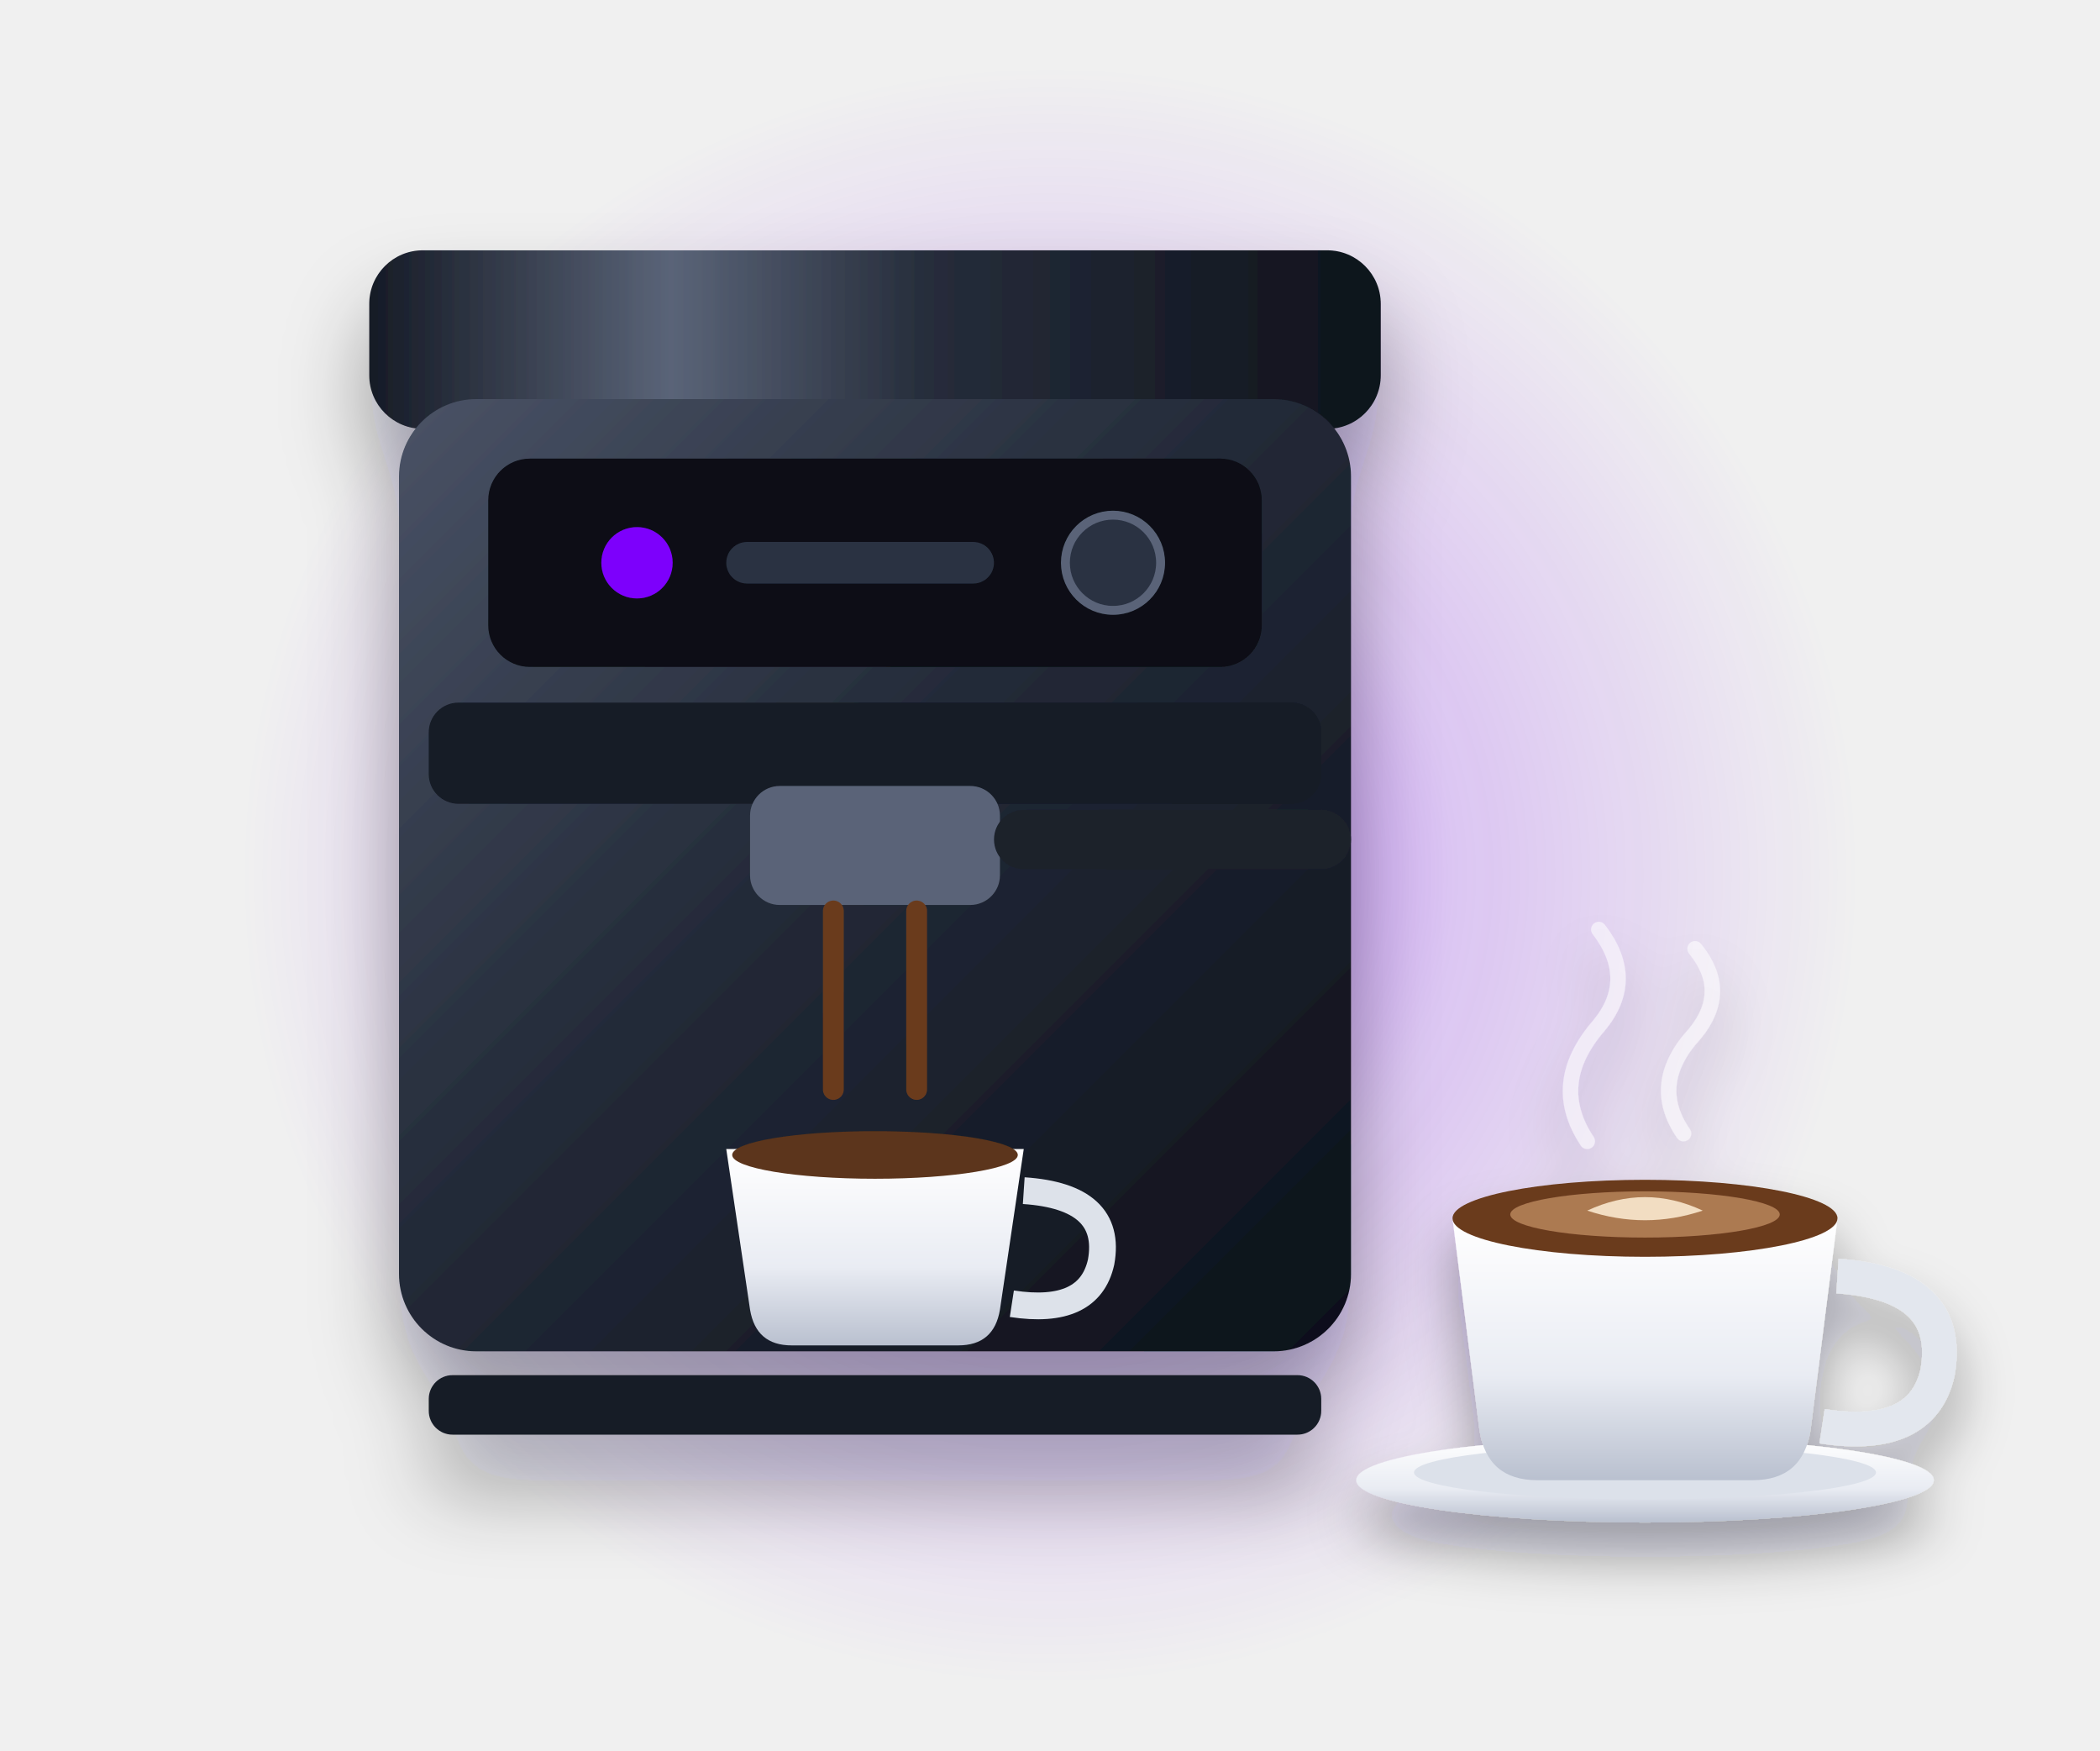
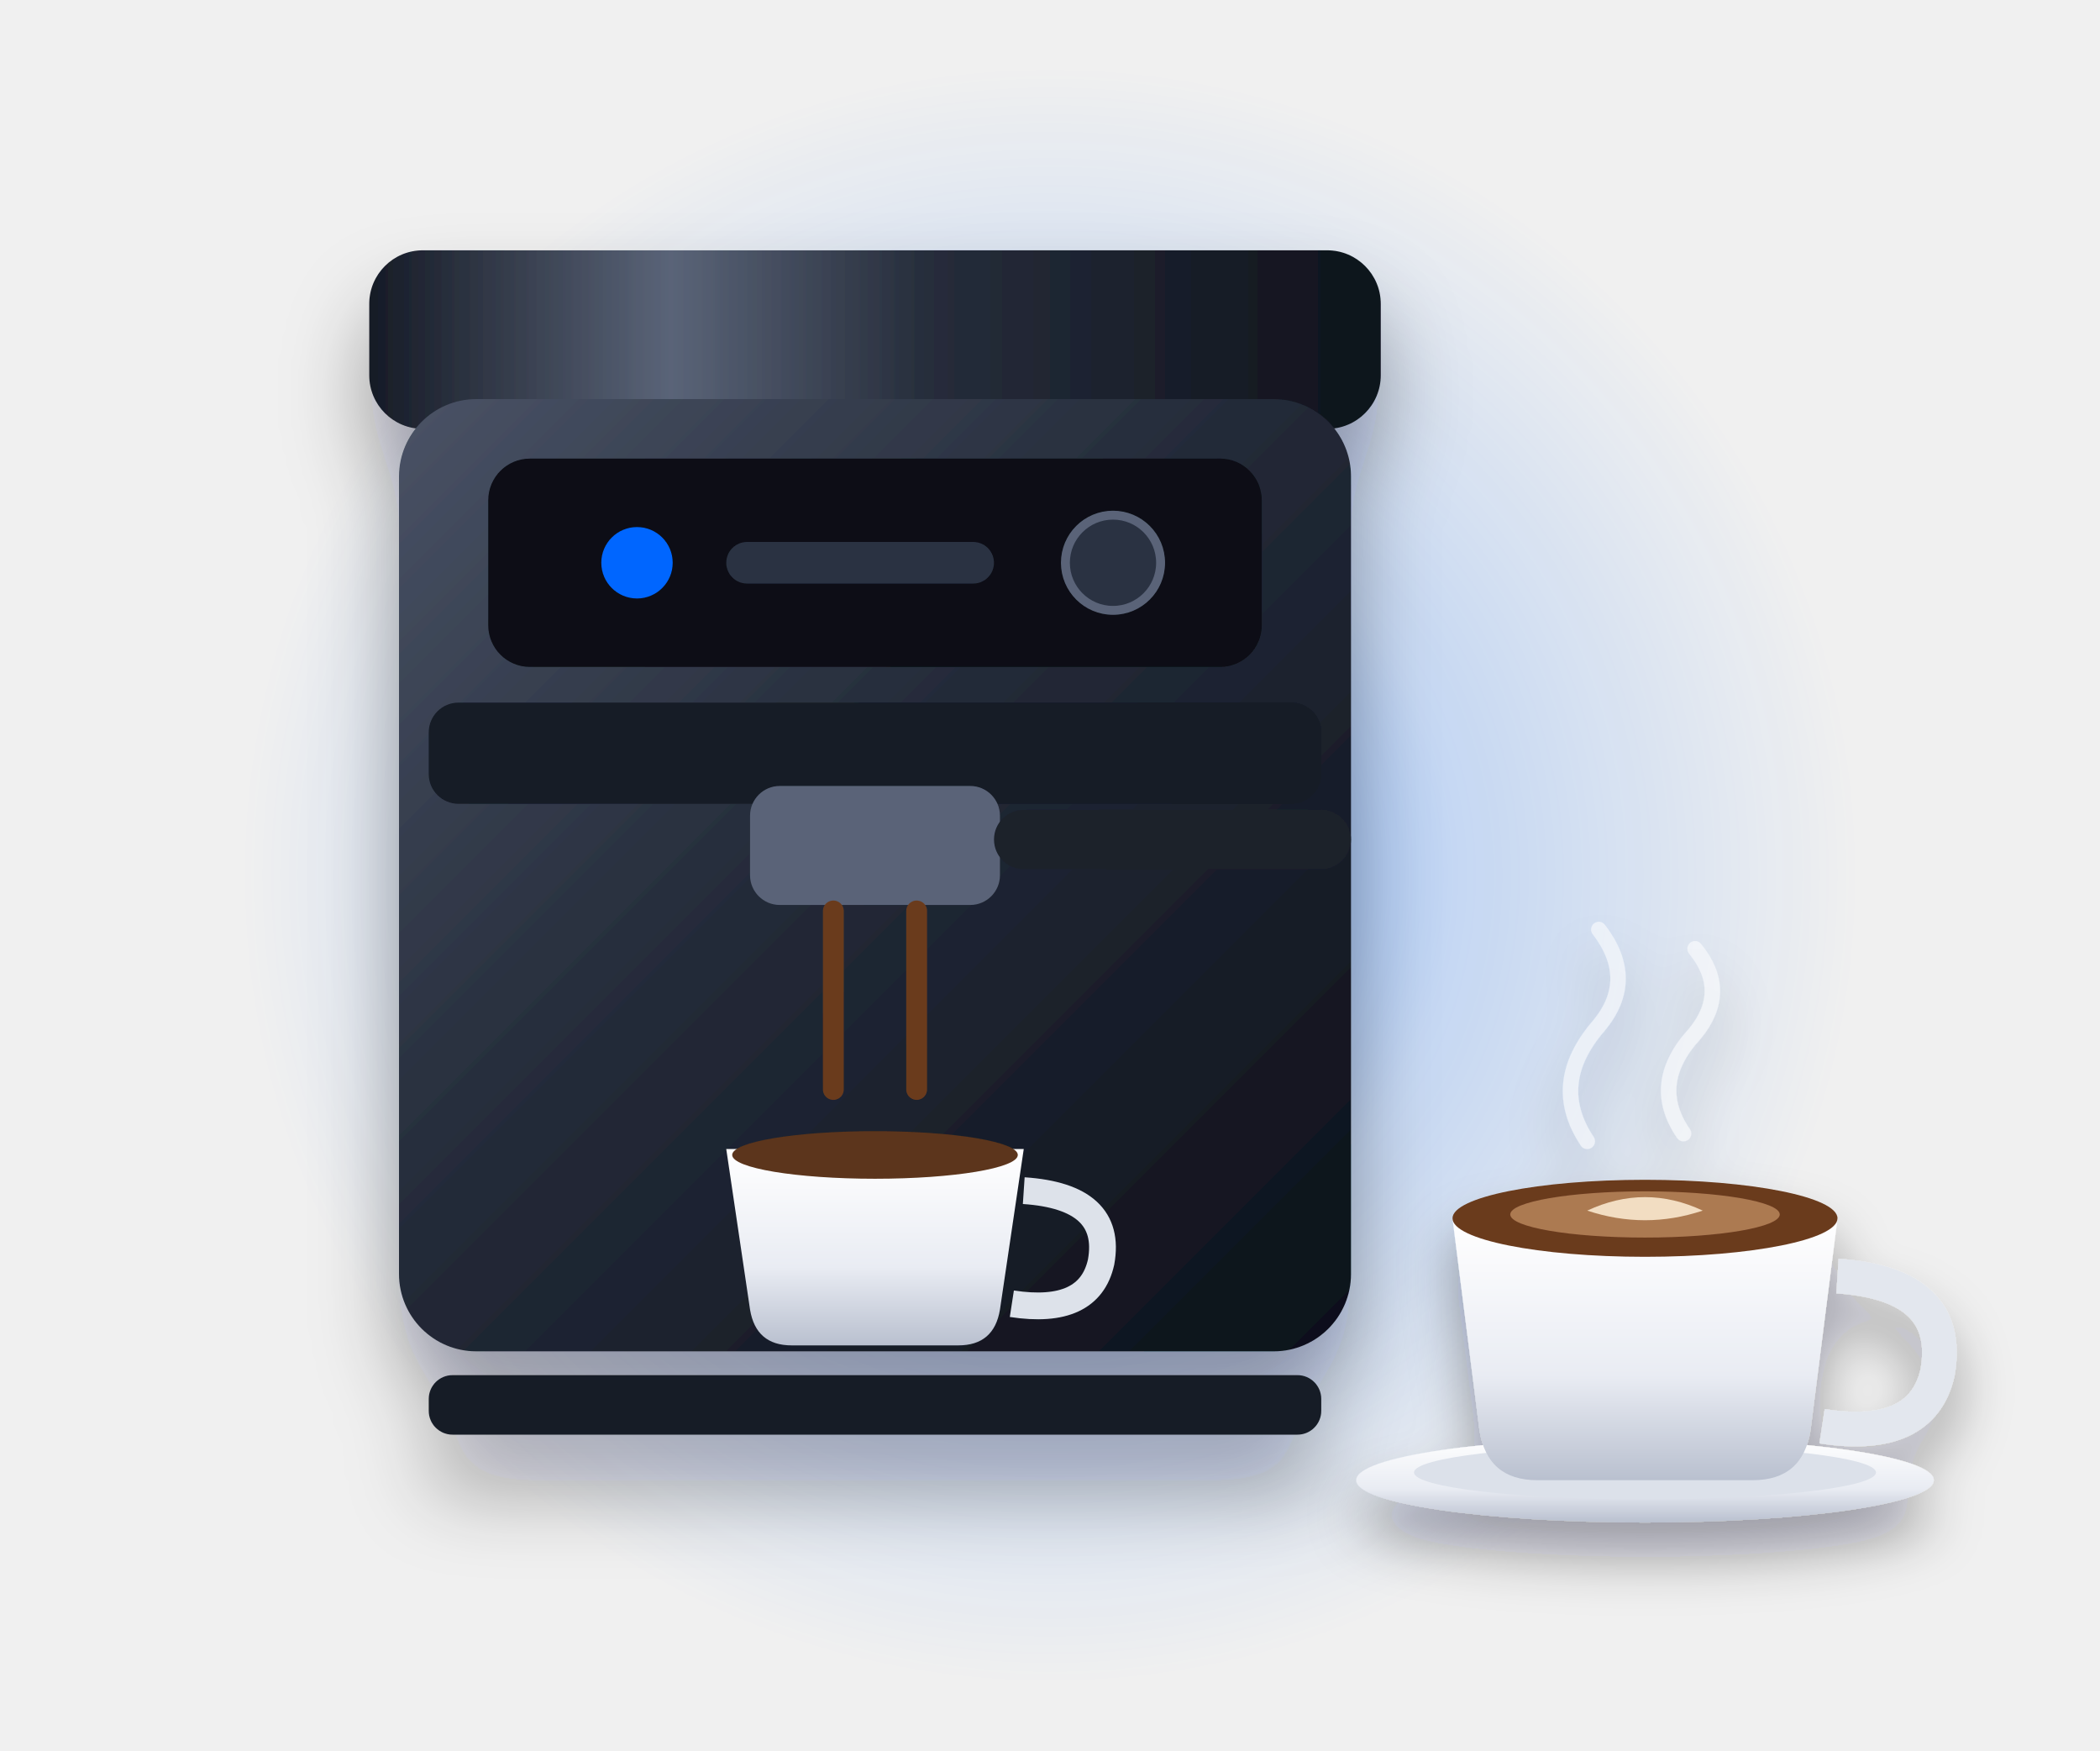
<svg xmlns="http://www.w3.org/2000/svg" viewBox="0 0 600 500">
  <defs>
    <radialGradient id="gillespress" cx=".5" cy=".5" r=".5">
-       <stop offset="0" stop-color="#7D03FC" stop-opacity=".55" />
-       <stop offset=".5" stop-color="#7D03FC" stop-opacity=".18" />
-       <stop offset="1" stop-color="#7D03FC" stop-opacity="0" />
+       <stop offset="0" stop-color="#0066FF" stop-opacity=".55" />
+       <stop offset=".5" stop-color="#0066FF" stop-opacity=".18" />
+       <stop offset="1" stop-color="#0066FF" stop-opacity="0" />
    </radialGradient>
    <linearGradient id="willespress" x1="0" y1="0" x2="0" y2="1">
      <stop offset="0" stop-color="#FFFFFF" />
      <stop offset=".6" stop-color="#E9ECF3" />
      <stop offset="1" stop-color="#B9C0CF" />
    </linearGradient>
    <linearGradient id="wsillespress" x1="0" y1="0" x2="1" y2="0">
      <stop offset="0" stop-color="#C8CEDB" />
      <stop offset=".35" stop-color="#FFFFFF" />
      <stop offset="1" stop-color="#AEB6C6" />
    </linearGradient>
    <linearGradient id="millespress" x1="0" y1="0" x2="1" y2="1">
      <stop offset="0" stop-color="#4A5366" />
      <stop offset=".45" stop-color="#232A38" />
      <stop offset="1" stop-color="#0C1019" />
    </linearGradient>
    <linearGradient id="mhillespress" x1="0" y1="0" x2="1" y2="0">
      <stop offset="0" stop-color="#151A25" />
      <stop offset=".3" stop-color="#5A6478" />
      <stop offset=".55" stop-color="#262D3B" />
      <stop offset="1" stop-color="#0E121B" />
    </linearGradient>
    <linearGradient id="scillespress" x1="0" y1="0" x2="1" y2="1">
-       <stop offset="0" stop-color="#9B4DFF" />
-       <stop offset=".5" stop-color="#5B12E0" />
-       <stop offset="1" stop-color="#1A0B5C" />
+       <stop offset="0" stop-color="#4D99FF" />
+       <stop offset=".5" stop-color="#0D6EE5" />
+       <stop offset="1" stop-color="#09335E" />
    </linearGradient>
    <linearGradient id="vlillespress" x1="0" y1="0" x2="0" y2="1">
-       <stop offset="0" stop-color="#B57CFF" />
-       <stop offset="1" stop-color="#7D03FC" />
+       <stop offset="0" stop-color="#7CB4FF" />
+       <stop offset="1" stop-color="#0066FF" />
    </linearGradient>
    <linearGradient id="tanillespress" x1="0" y1="0" x2="1" y2="0">
      <stop offset="0" stop-color="#A88B62" />
      <stop offset=".5" stop-color="#D9C39C" />
      <stop offset="1" stop-color="#9B7E55" />
    </linearGradient>
    <linearGradient id="cardillespress" x1="0" y1="0" x2="1" y2="1">
      <stop offset="0" stop-color="#FFFFFF" />
-       <stop offset="1" stop-color="#E4E1F5" />
+       <stop offset="1" stop-color="#E1EBF5" />
    </linearGradient>
    <linearGradient id="kraftillespress" x1="0" y1="0" x2="1" y2="1">
      <stop offset="0" stop-color="#E8C79A" />
      <stop offset="1" stop-color="#B98B55" />
    </linearGradient>
    <filter id="billespress" x="-50%" y="-50%" width="200%" height="200%">
      <feGaussianBlur stdDeviation="12" />
    </filter>
    <filter id="sillespress" x="-50%" y="-50%" width="200%" height="200%">
      <feGaussianBlur stdDeviation="4" />
    </filter>
    <filter id="dillespress" x="-40%" y="-40%" width="180%" height="200%">
-       <feDropShadow dx="0" dy="18" stdDeviation="14" flood-color="#0B0620" flood-opacity=".35" />
+       <feDropShadow dx="0" dy="18" stdDeviation="14" flood-color="#051321" flood-opacity=".35" />
    </filter>
  </defs>
  <circle cx="300" cy="250" r="230" fill="url(#gillespress)" />
  <g transform="translate(250 250) rotate(0) scale(0.85)" filter="url(#dillespress)">
    <rect x="-170" y="-210" width="340" height="60" rx="18" fill="url(#mhillespress)" />
    <rect x="-160" y="-160" width="320" height="320" rx="26" fill="url(#millespress)" />
    <rect x="-130" y="-140" width="260" height="70" rx="14" fill="#0A0D14" />
-     <circle cx="-80" cy="-105" r="12" fill="#7D03FC" />
+     <circle cx="-80" cy="-105" r="12" fill="#0066FF" />
    <rect x="-50" y="-112" width="90" height="14" rx="7" fill="#2A3142" />
    <circle cx="80" cy="-105" r="16" fill="#2A3142" stroke="#5A6478" stroke-width="3" />
    <rect x="-150" y="-58" width="300" height="34" rx="10" fill="#151A25" />
    <rect x="-42" y="-30" width="84" height="40" rx="10" fill="#5A6478" />
    <rect x="40" y="-22" width="120" height="20" rx="10" fill="#1B202C" />
    <path d="M-14 12 v60 M14 12 v60" stroke="#6B3B1F" stroke-width="7" stroke-linecap="round" />
    <g transform="translate(0 92)">
      <path d="M-50 0 H50 L42 54 Q40 66 28 66 H-28 Q-40 66 -42 54 Z" fill="url(#willespress)" />
      <path d="M50 14 q30 2 26 24 q-4 18 -30 14" fill="none" stroke="#DDE2EA" stroke-width="9" />
      <ellipse cx="0" cy="2" rx="48" ry="8" fill="#5B341A" />
    </g>
    <rect x="-150" y="168" width="300" height="20" rx="8" fill="#151A25" />
  </g>
  <g transform="translate(470 370) rotate(0) scale(0.55)" filter="url(#dillespress)">
    <ellipse cx="0" cy="96" rx="150" ry="22" fill="url(#willespress)" />
    <ellipse cx="0" cy="92" rx="120" ry="14" fill="#DCE1EA" />
    <path d="M-100 -40 H100 L86 70 Q82 96 56 96 H-56 Q-82 96 -86 70 Z" fill="url(#willespress)" />
    <path d="M100 -10 q60 4 52 50 q-8 36 -60 28" fill="none" stroke="#E3E7EE" stroke-width="18" />
    <ellipse cx="0" cy="-40" rx="100" ry="20" fill="#6B3B1F" />
    <ellipse cx="0" cy="-42" rx="70" ry="12" fill="#C89466" opacity=".7" />
    <path d="M-30 -44 q30 -14 60 0 q-30 10 -60 0" fill="#F2DDC2" />
    <g fill="none" stroke="#fff" stroke-opacity=".55" stroke-width="8" stroke-linecap="round">
      <path d="M-30 -80 q-20 -30 6 -60 q20 -24 0 -50" />
      <path d="M20 -84 q-18 -26 6 -52 q18 -22 0 -44" />
    </g>
  </g>
</svg>
